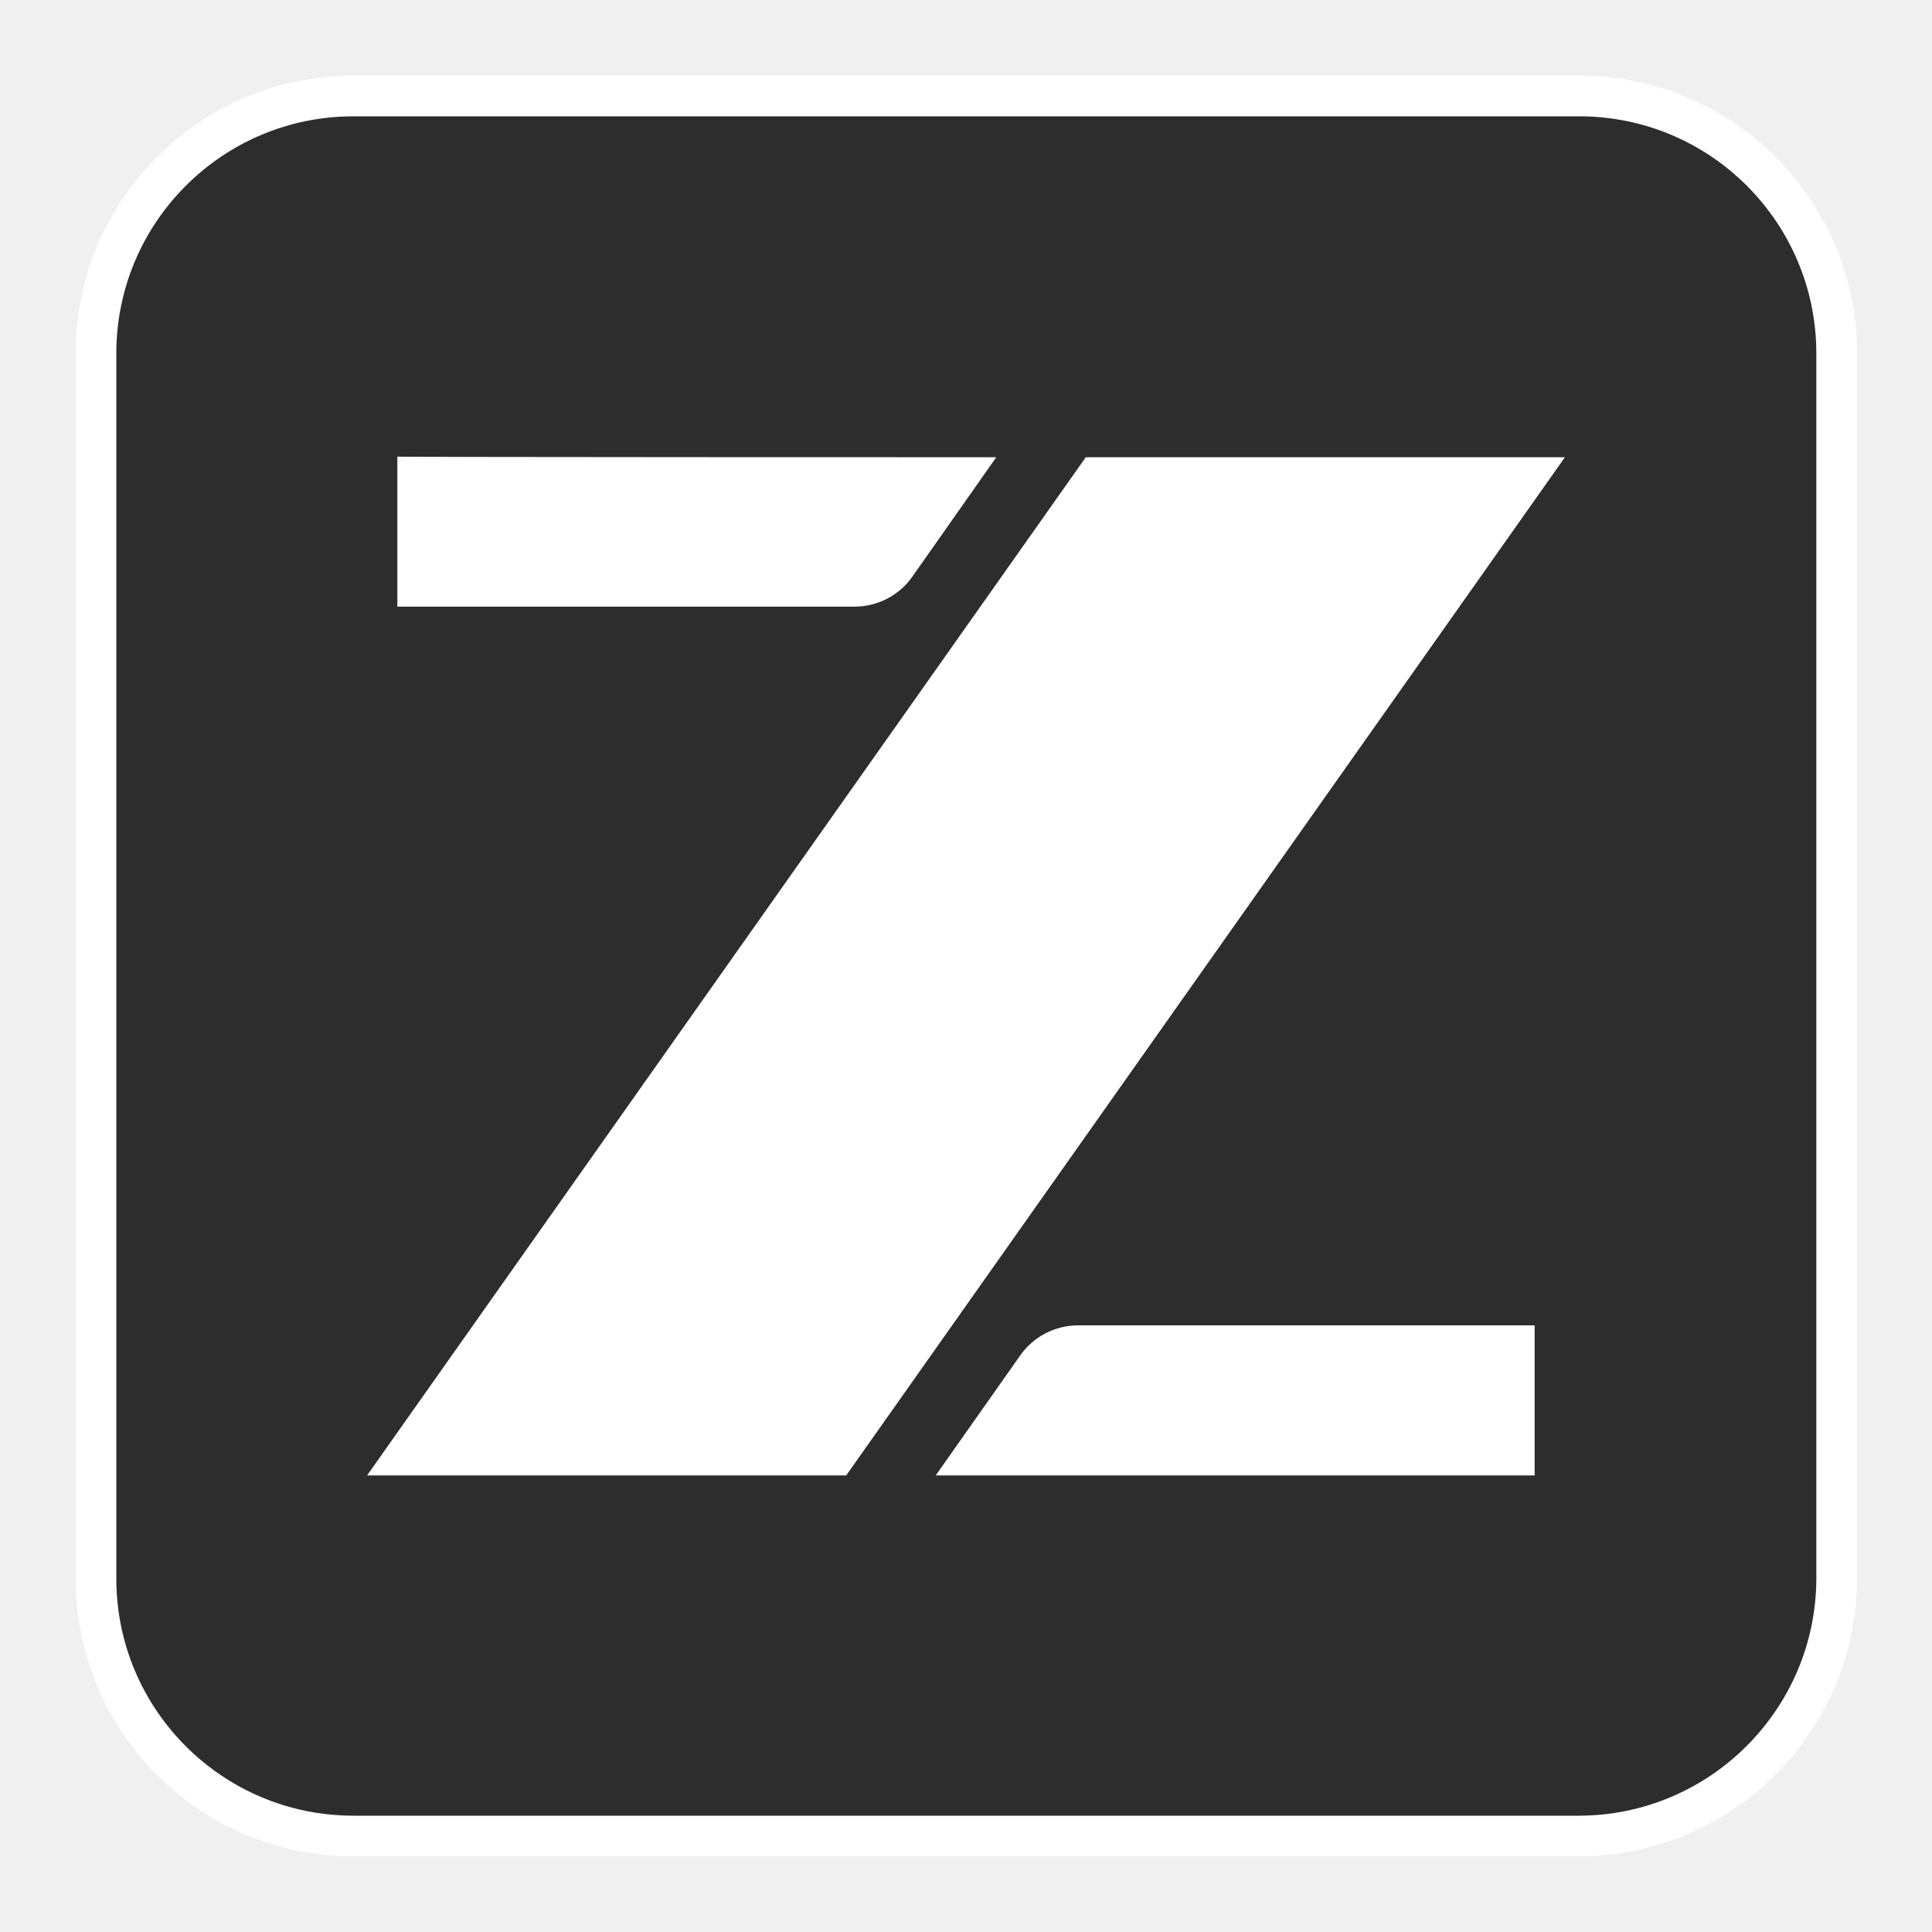
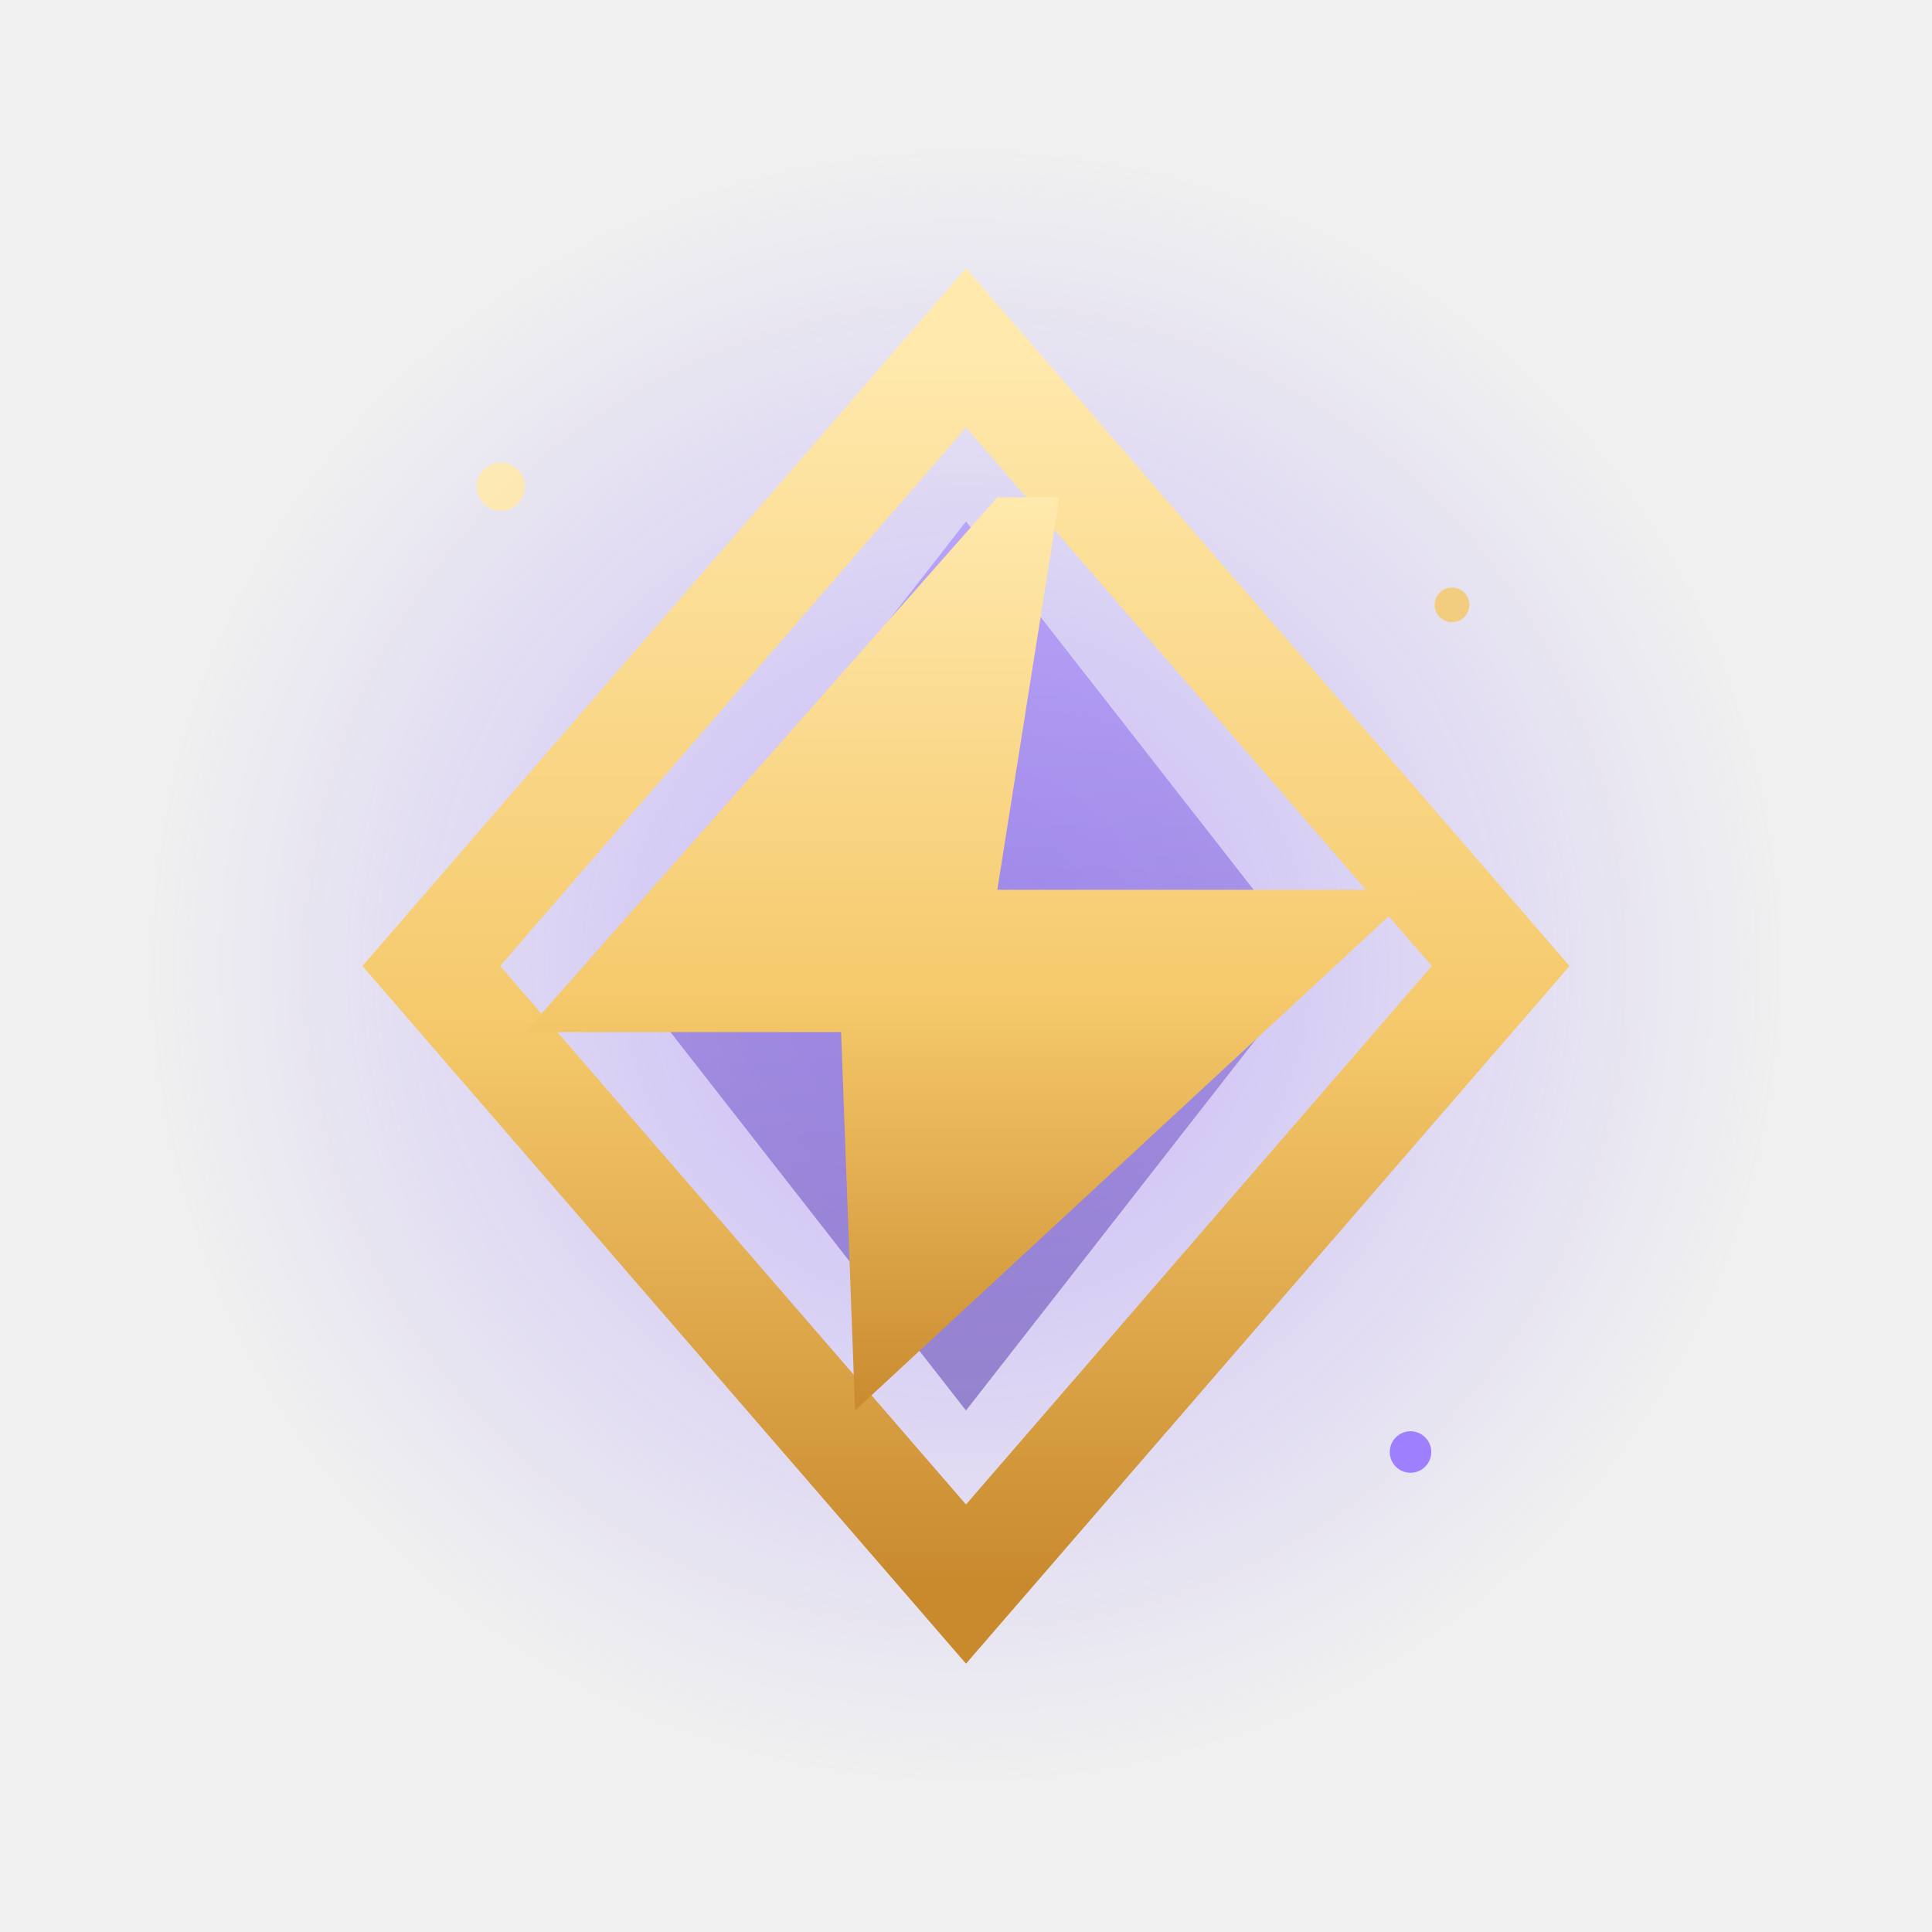
- <svg xmlns="http://www.w3.org/2000/svg" version="1.1" x="0px" y="0px" viewBox="0 0 30 30" style="enable-background:new 0 0 30 30;" xml:space="preserve">
+ <svg xmlns="http://www.w3.org/2000/svg" viewBox="0 0 512 512">
  <defs>
-     <style type="text/css">
-     .st194{fill:#2D2D2D;stroke:#FFFFFF;stroke-width:0.632;stroke-miterlimit:10;}
-     .st23{fill:#FFFFFF;}
- 
-     .z-breathe {
-       animation: breathe 2.5s ease-in-out infinite;
-     }
- 
-     @keyframes breathe {
-       0%, 100% { opacity: 0.7; }
-       50% { opacity: 1; }
-     }
-   </style>
+     <linearGradient id="g" x1="0" y1="0" x2="0" y2="1">
+       <stop offset="0" stop-color="#ffe9ad" />
+       <stop offset="0.55" stop-color="#f5c96b" />
+       <stop offset="1" stop-color="#c98a2e" />
+     </linearGradient>
+     <linearGradient id="r" x1="0" y1="0" x2="0" y2="1">
+       <stop offset="0" stop-color="#9a7bff" />
+       <stop offset="1" stop-color="#5a3fae" />
+     </linearGradient>
+     <radialGradient id="halo" cx="0.5" cy="0.5" r="0.5">
+       <stop offset="0" stop-color="#9a7bff" stop-opacity="0.5" />
+       <stop offset="0.75" stop-color="#9a7bff" stop-opacity="0.12" />
+       <stop offset="1" stop-color="#9a7bff" stop-opacity="0" />
+     </radialGradient>
  </defs>
-   <g>
-     <path class="st194" d="M24.51,28.51H5.49c-2.21,0-4-1.79-4-4V5.49c0-2.21,1.79-4,4-4h19.03c2.21,0,4,1.79,4,4v19.03     C28.51,26.72,26.72,28.51,24.51,28.51z" />
-     <g class="z-breathe">
-       <path class="st23" d="M15.47,7.1l-1.3,1.85c-0.2,0.29-0.54,0.47-0.9,0.47h-7.1V7.09C6.16,7.1,15.47,7.1,15.47,7.1z" />
-       <polygon class="st23" points="24.3,7.1 13.14,22.91 5.7,22.91 16.86,7.1" />
-       <path class="st23" d="M14.53,22.91l1.31-1.86c0.2-0.29,0.54-0.47,0.9-0.47h7.09v2.33H14.53z" />
-     </g>
-   </g>
+   <circle cx="256" cy="256" r="218.8" fill="url(#halo)" />
+   <path d="M256.0 92.2 L397.7 256.0 L256.0 419.8 L114.3 256.0 Z" fill="none" stroke="url(#g)" stroke-width="27.6" stroke-linejoin="miter" stroke-miterlimit="16" />
+   <path d="M256.0 138.2 L348.0 256.0 L256.0 373.8 L164.0 256.0 Z" fill="url(#r)" opacity="0.55" />
+   <path d="M264.3 131.8 L139.2 273.5 H222.9 L226.6 373.8 L375.6 235.8 H264.3 L280.8 131.8 Z" fill="url(#g)" />
+   <circle cx="132.7" cy="129.0" r="6.4" fill="#ffe9ad" opacity="0.9" />
+   <circle cx="384.8" cy="160.3" r="4.6" fill="#f5c96b" opacity="0.85" />
+   <circle cx="373.8" cy="384.8" r="5.5" fill="#9a7bff" opacity="0.95" />
</svg>
